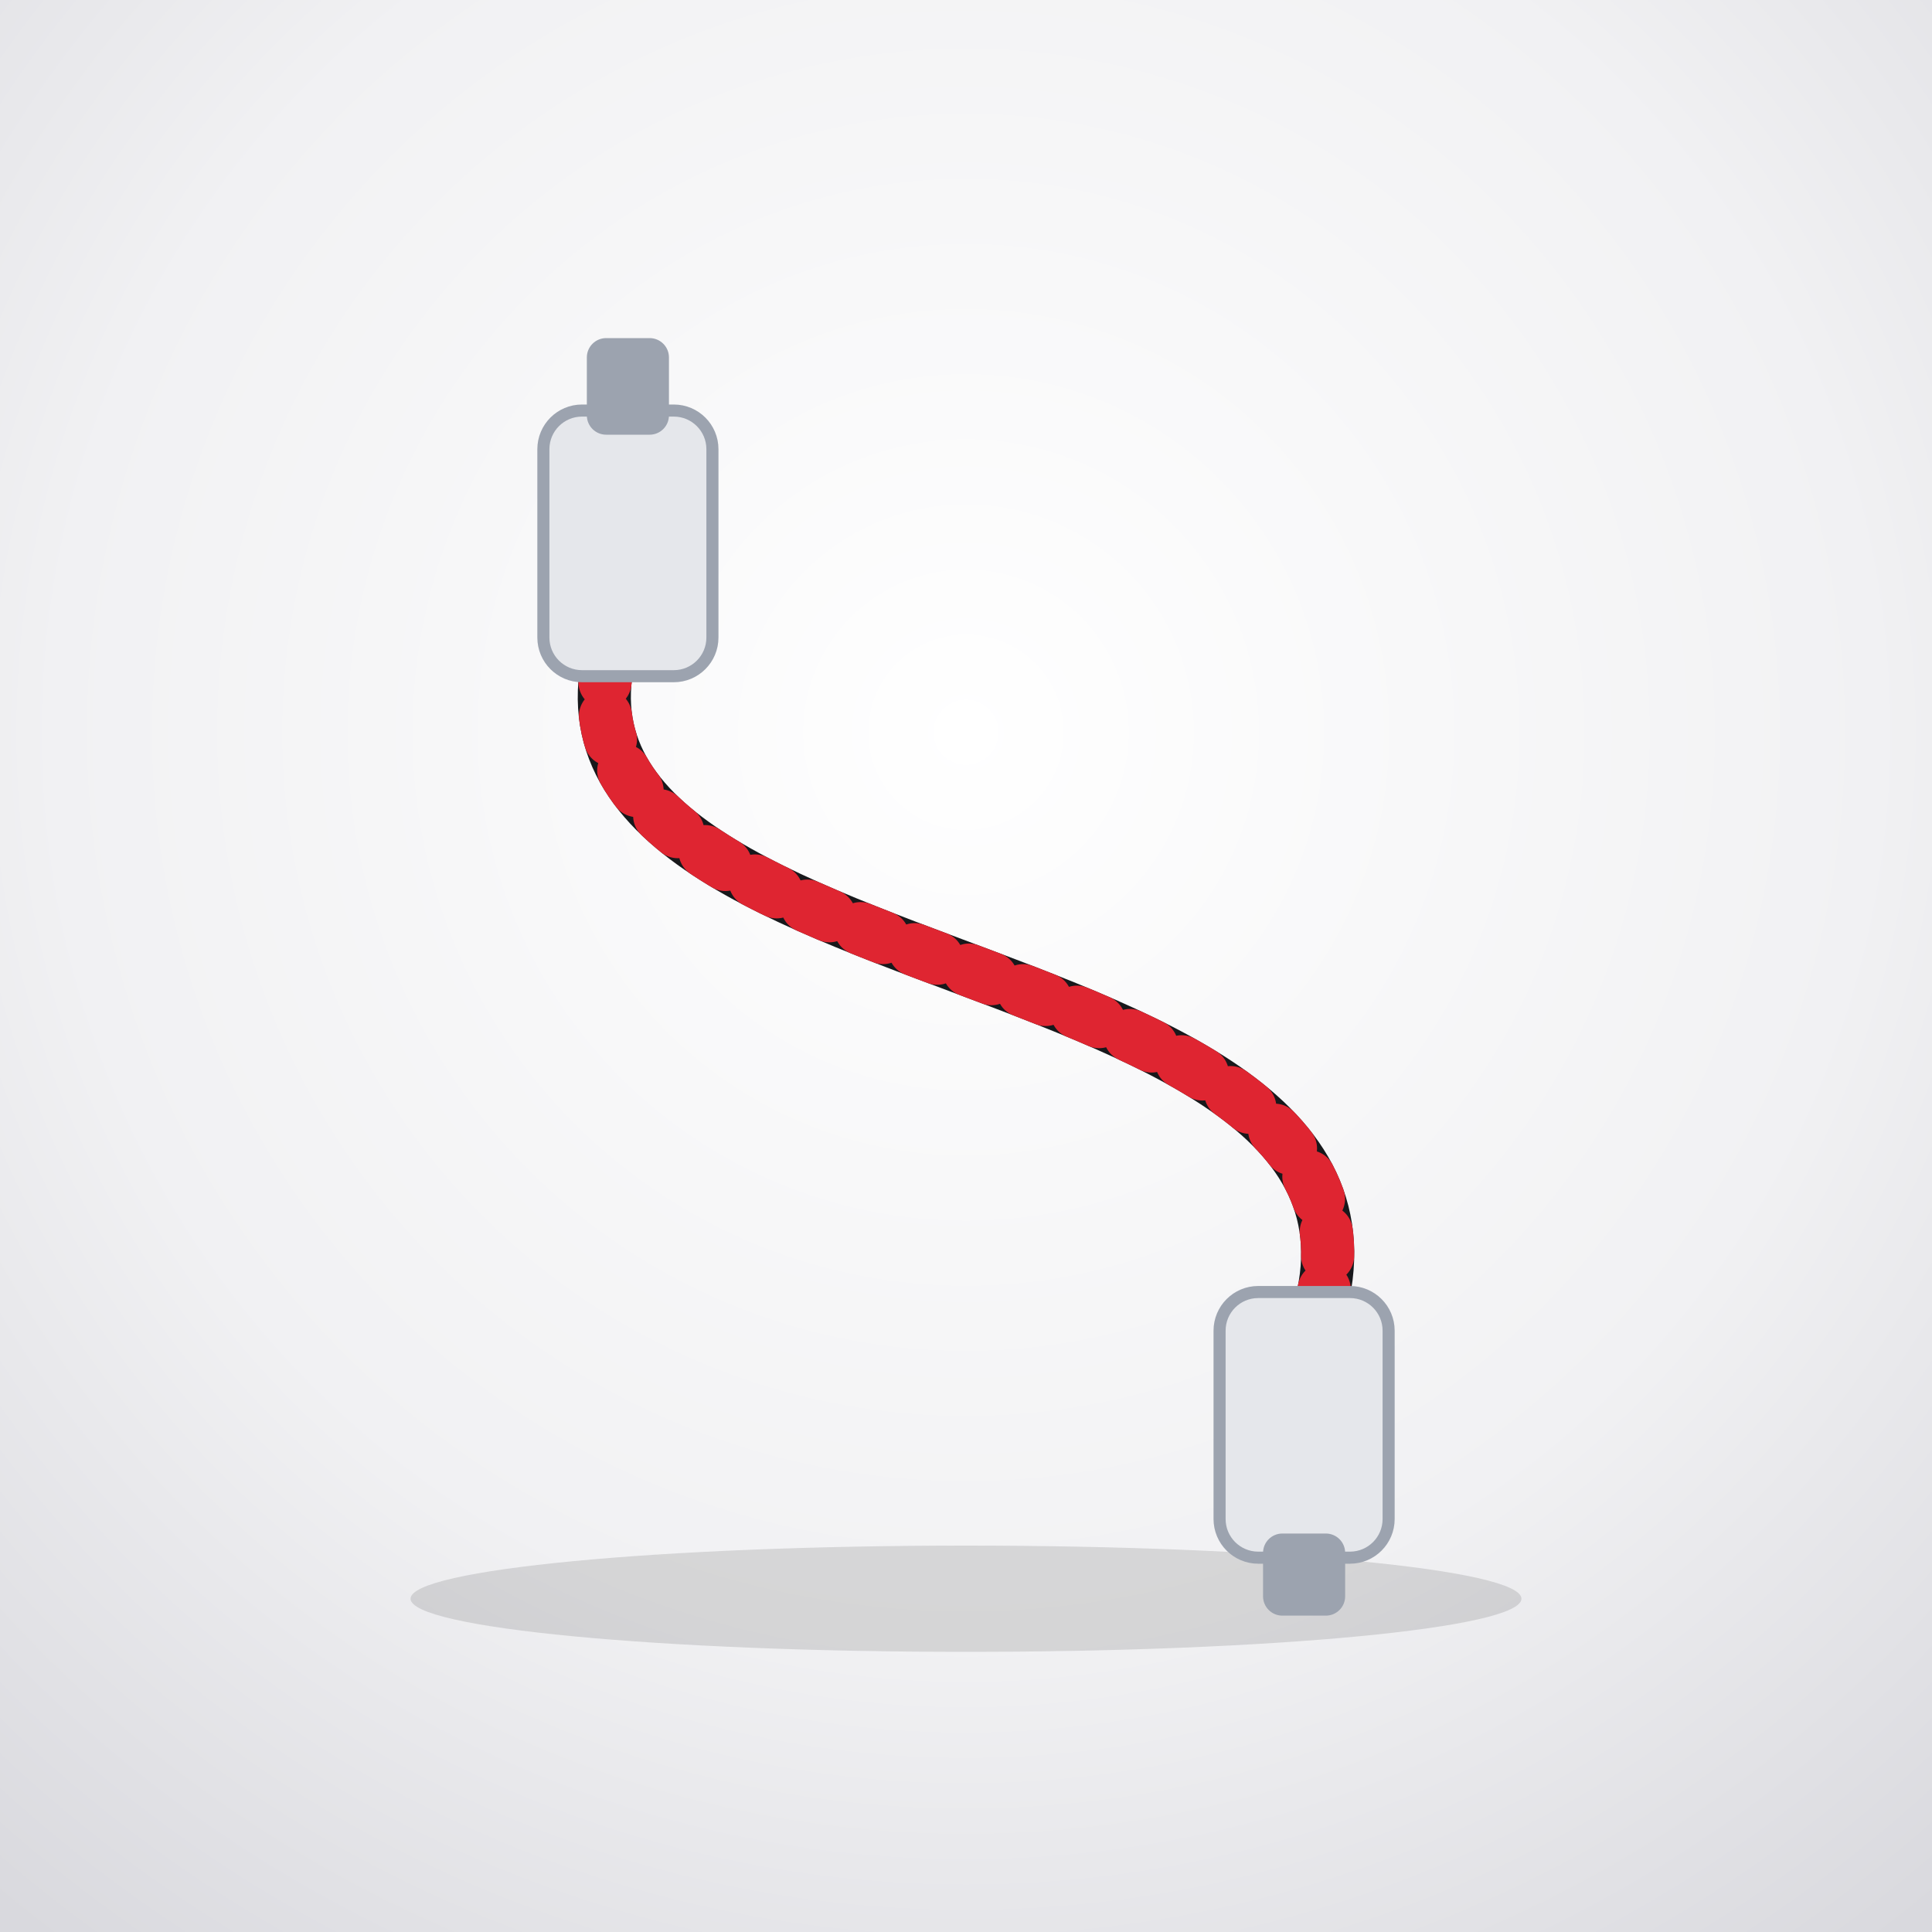
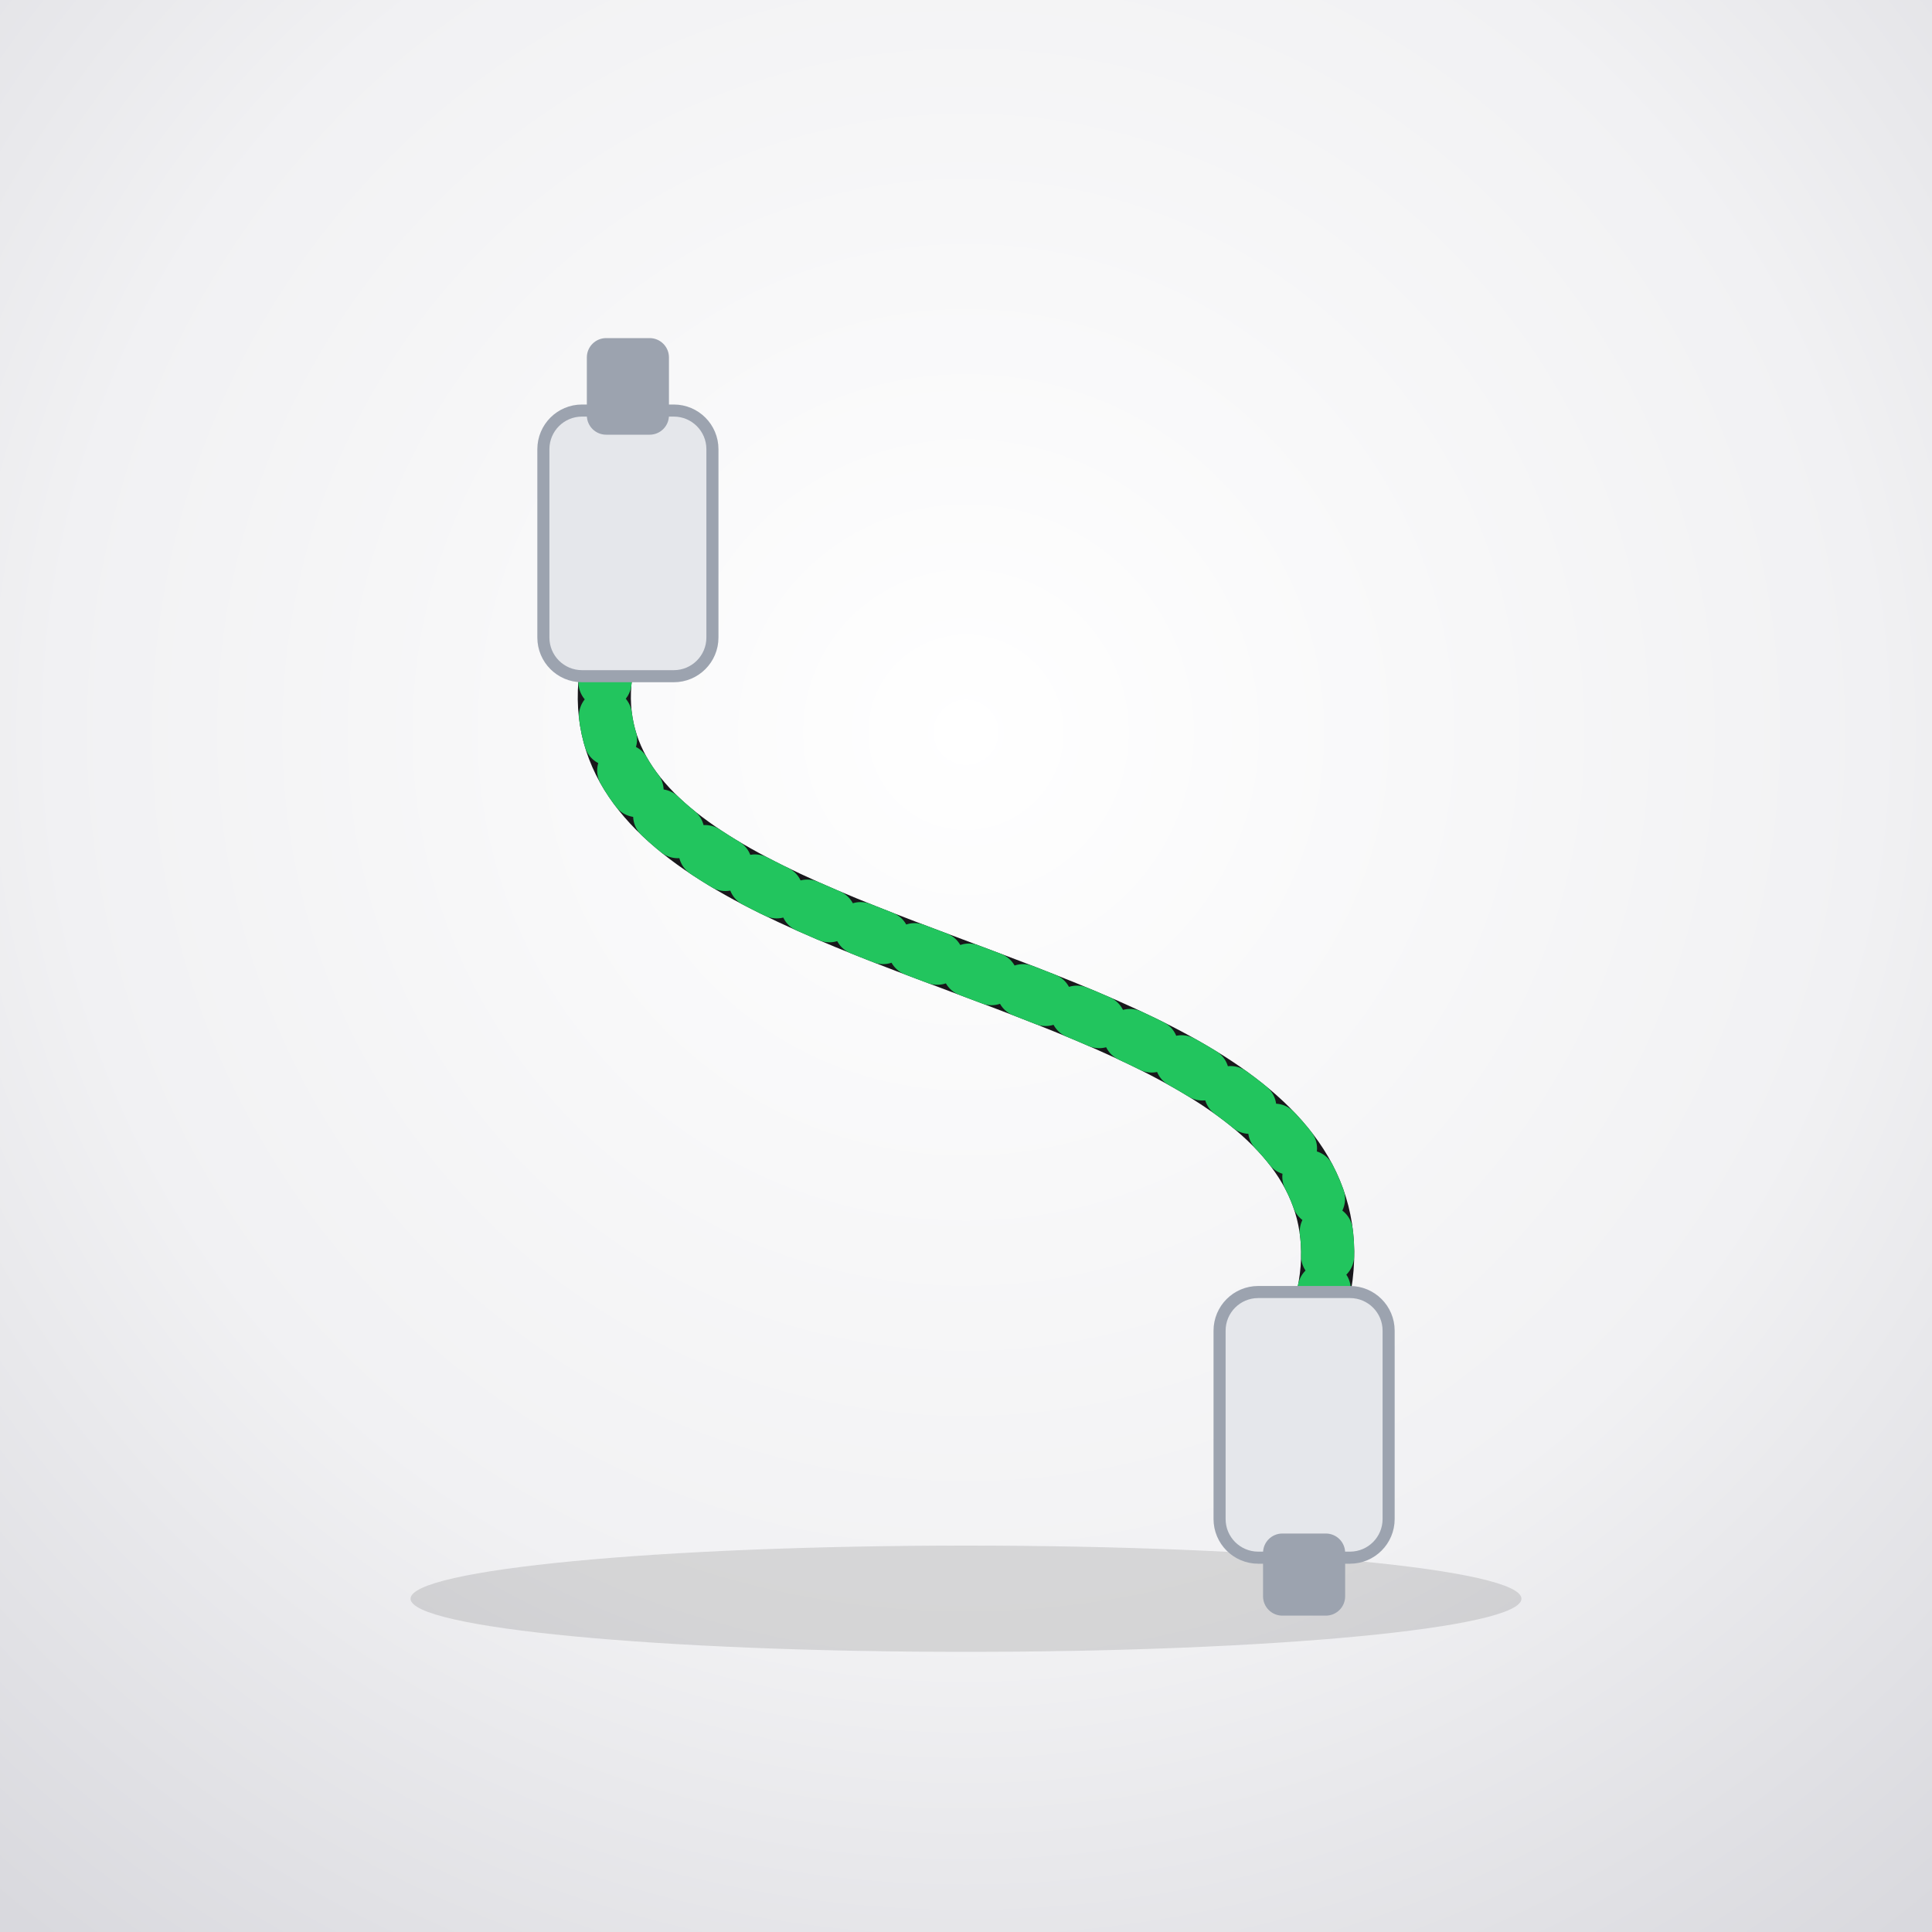
<svg xmlns="http://www.w3.org/2000/svg" viewBox="0 0 800 800" role="img">
  <defs>
    <radialGradient id="bg" cx="50%" cy="38%" r="78%">
      <stop offset="0" stop-color="#ffffff" />
      <stop offset=".6" stop-color="#f1f1f3" />
      <stop offset="1" stop-color="#d9d9de" />
    </radialGradient>
    <linearGradient id="scr" x1="0" y1="0" x2="1" y2="1">
      <stop offset="0" stop-color="#ff4450" />
      <stop offset=".5" stop-color="#df2531" />
      <stop offset="1" stop-color="#3a070b" />
    </linearGradient>
-     <linearGradient id="scr2" x1="0" y1="0" x2="1" y2="1">
-       <stop offset="0" stop-color="#3f3f46" />
-       <stop offset=".55" stop-color="#18181b" />
-       <stop offset="1" stop-color="#df2531" />
-     </linearGradient>
-     <linearGradient id="scr3" x1="0" y1="0" x2="1" y2="1">
-       <stop offset="0" stop-color="#1c1c1f" />
-       <stop offset=".6" stop-color="#7a0f16" />
-       <stop offset="1" stop-color="#df2531" />
-     </linearGradient>
  </defs>
  <rect width="800" height="800" fill="url(#bg)" />
  <ellipse cx="400" cy="662" rx="230" ry="22" fill="#000" opacity="0.12" />
  <path d="M260 250 C 180 420, 620 380, 540 560" fill="none" stroke="#18181b" stroke-width="22" stroke-linecap="round" />
-   <path d="M260 250 C 180 420, 620 380, 540 560" fill="none" stroke="#df2531" stroke-width="22" stroke-dasharray="10 14" stroke-linecap="round" />
+   <path d="M260 250 C 180 420, 620 380, 540 560" fill="none" stroke="#22c55e" stroke-width="22" stroke-dasharray="10 14" stroke-linecap="round" />
  <rect x="225" y="170" width="70" height="110" rx="16" fill="#e5e7eb" stroke="#9ca3af" stroke-width="5" />
  <rect x="243" y="140" width="34" height="40" rx="8" fill="#9ca3af" />
  <rect x="505" y="535" width="70" height="110" rx="16" fill="#e5e7eb" stroke="#9ca3af" stroke-width="5" />
  <rect x="523" y="635" width="34" height="34" rx="8" fill="#9ca3af" />
</svg>
